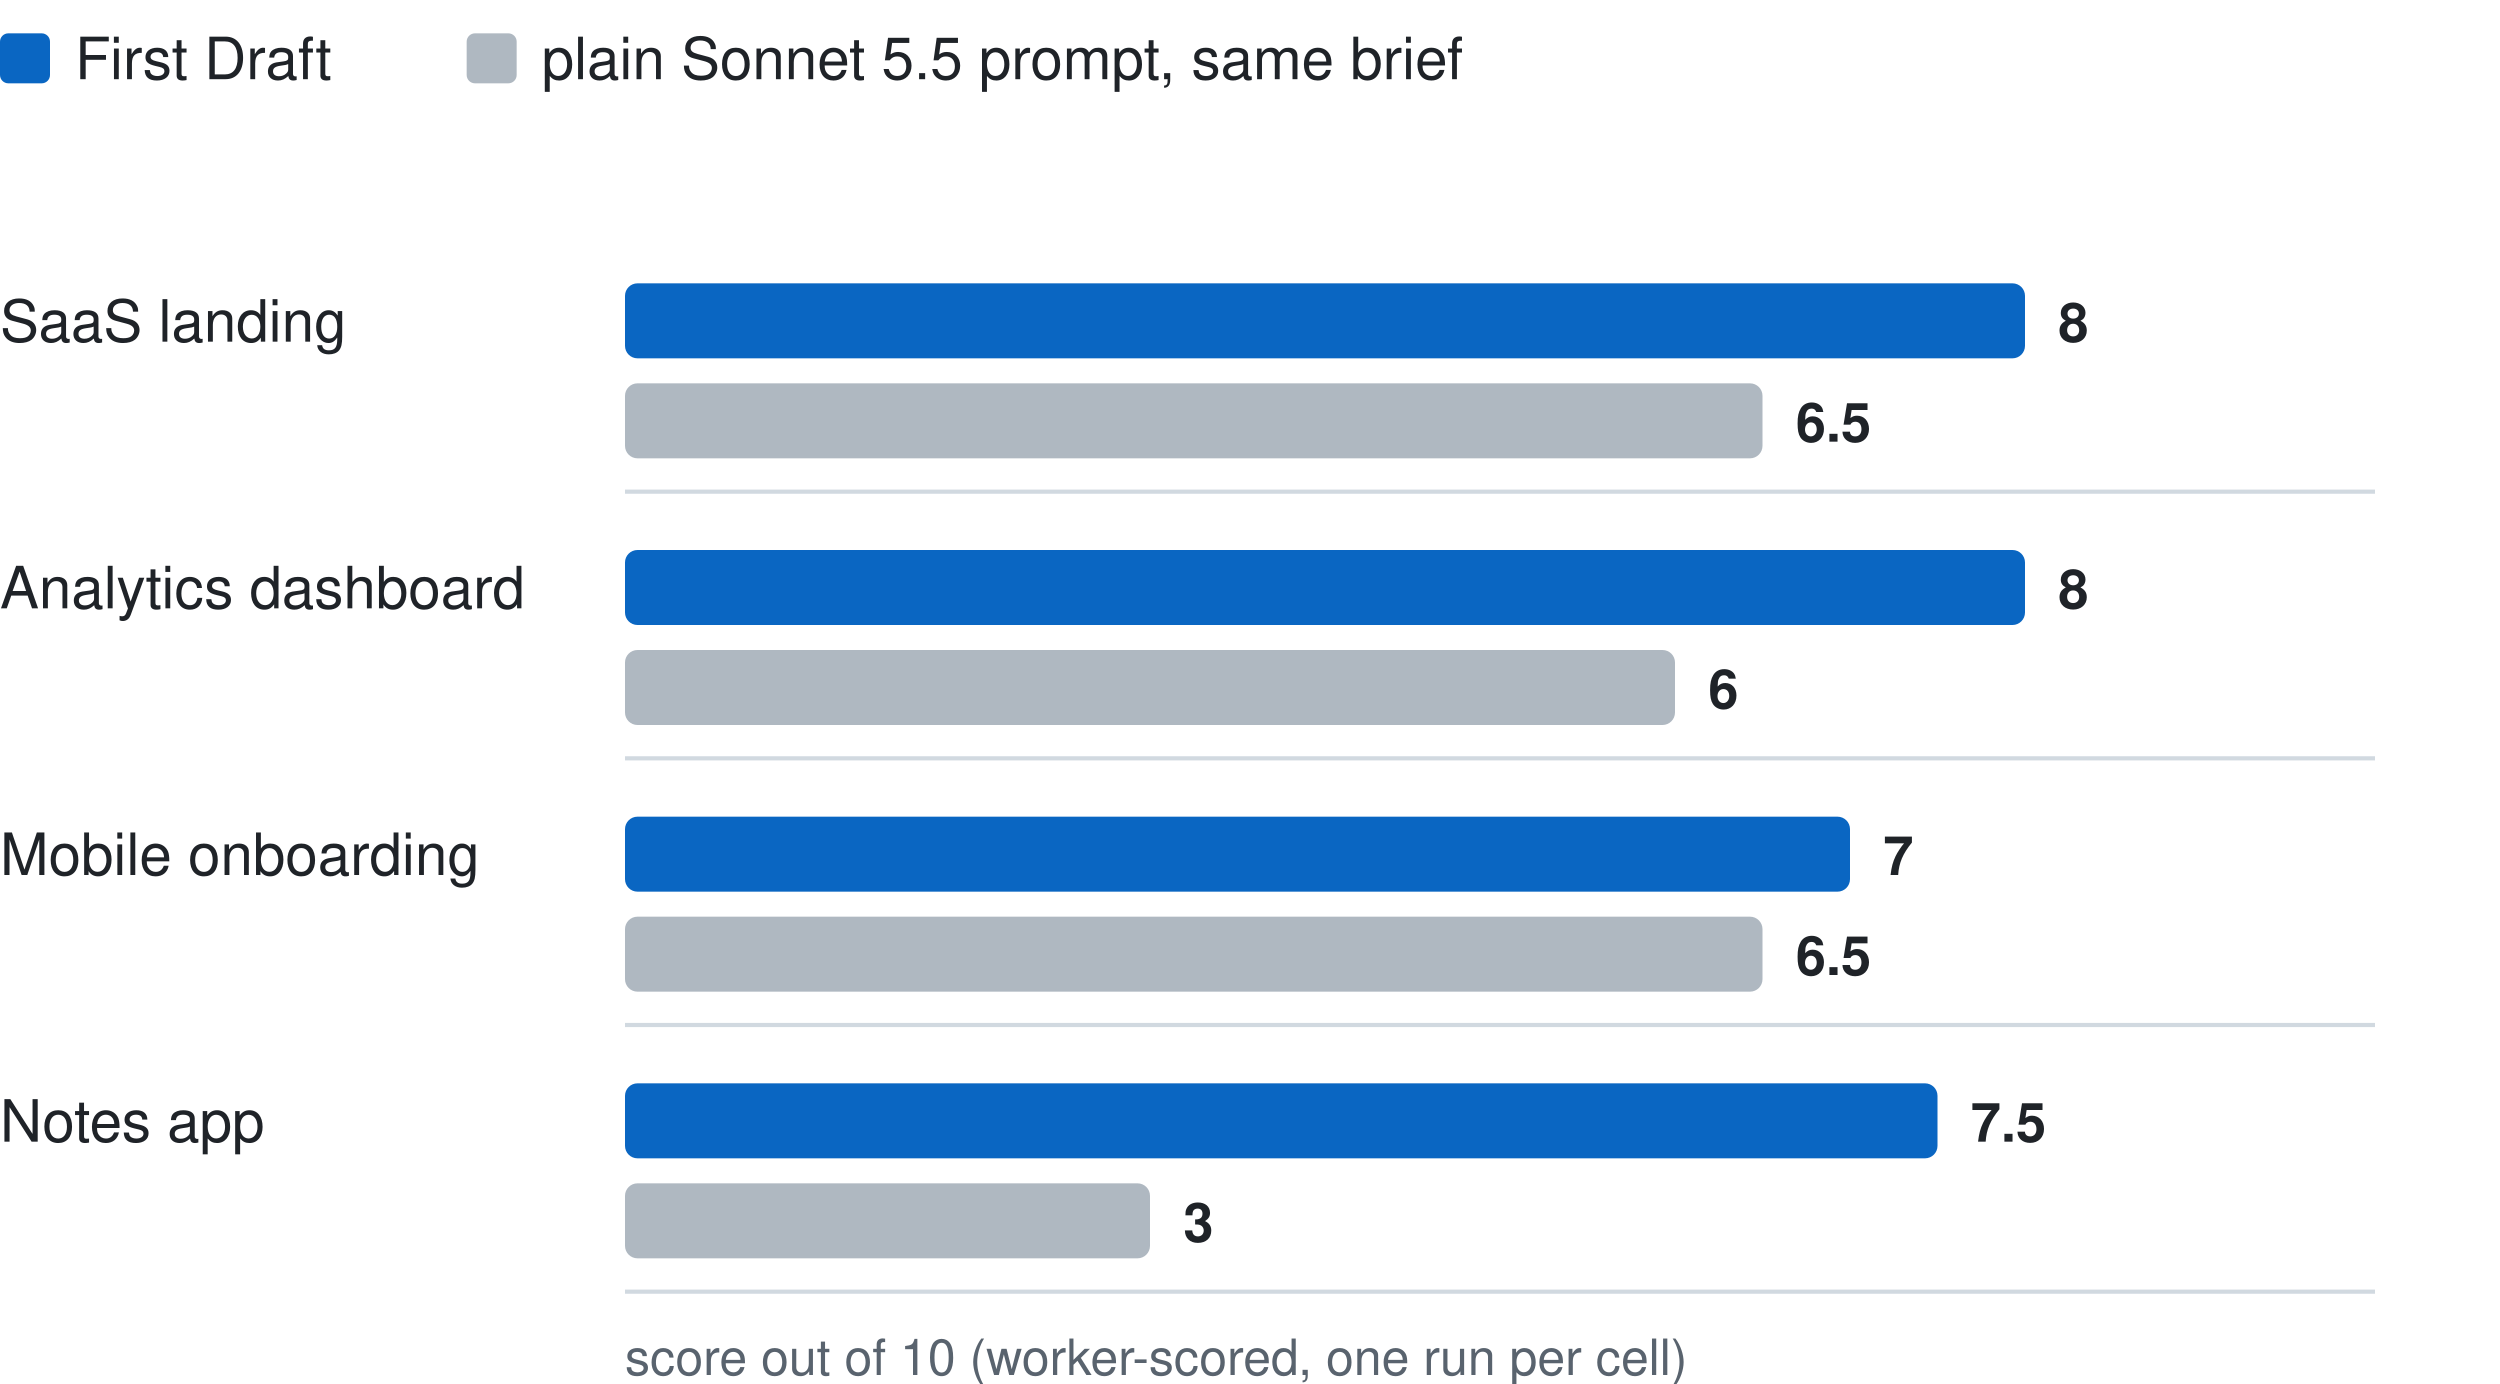
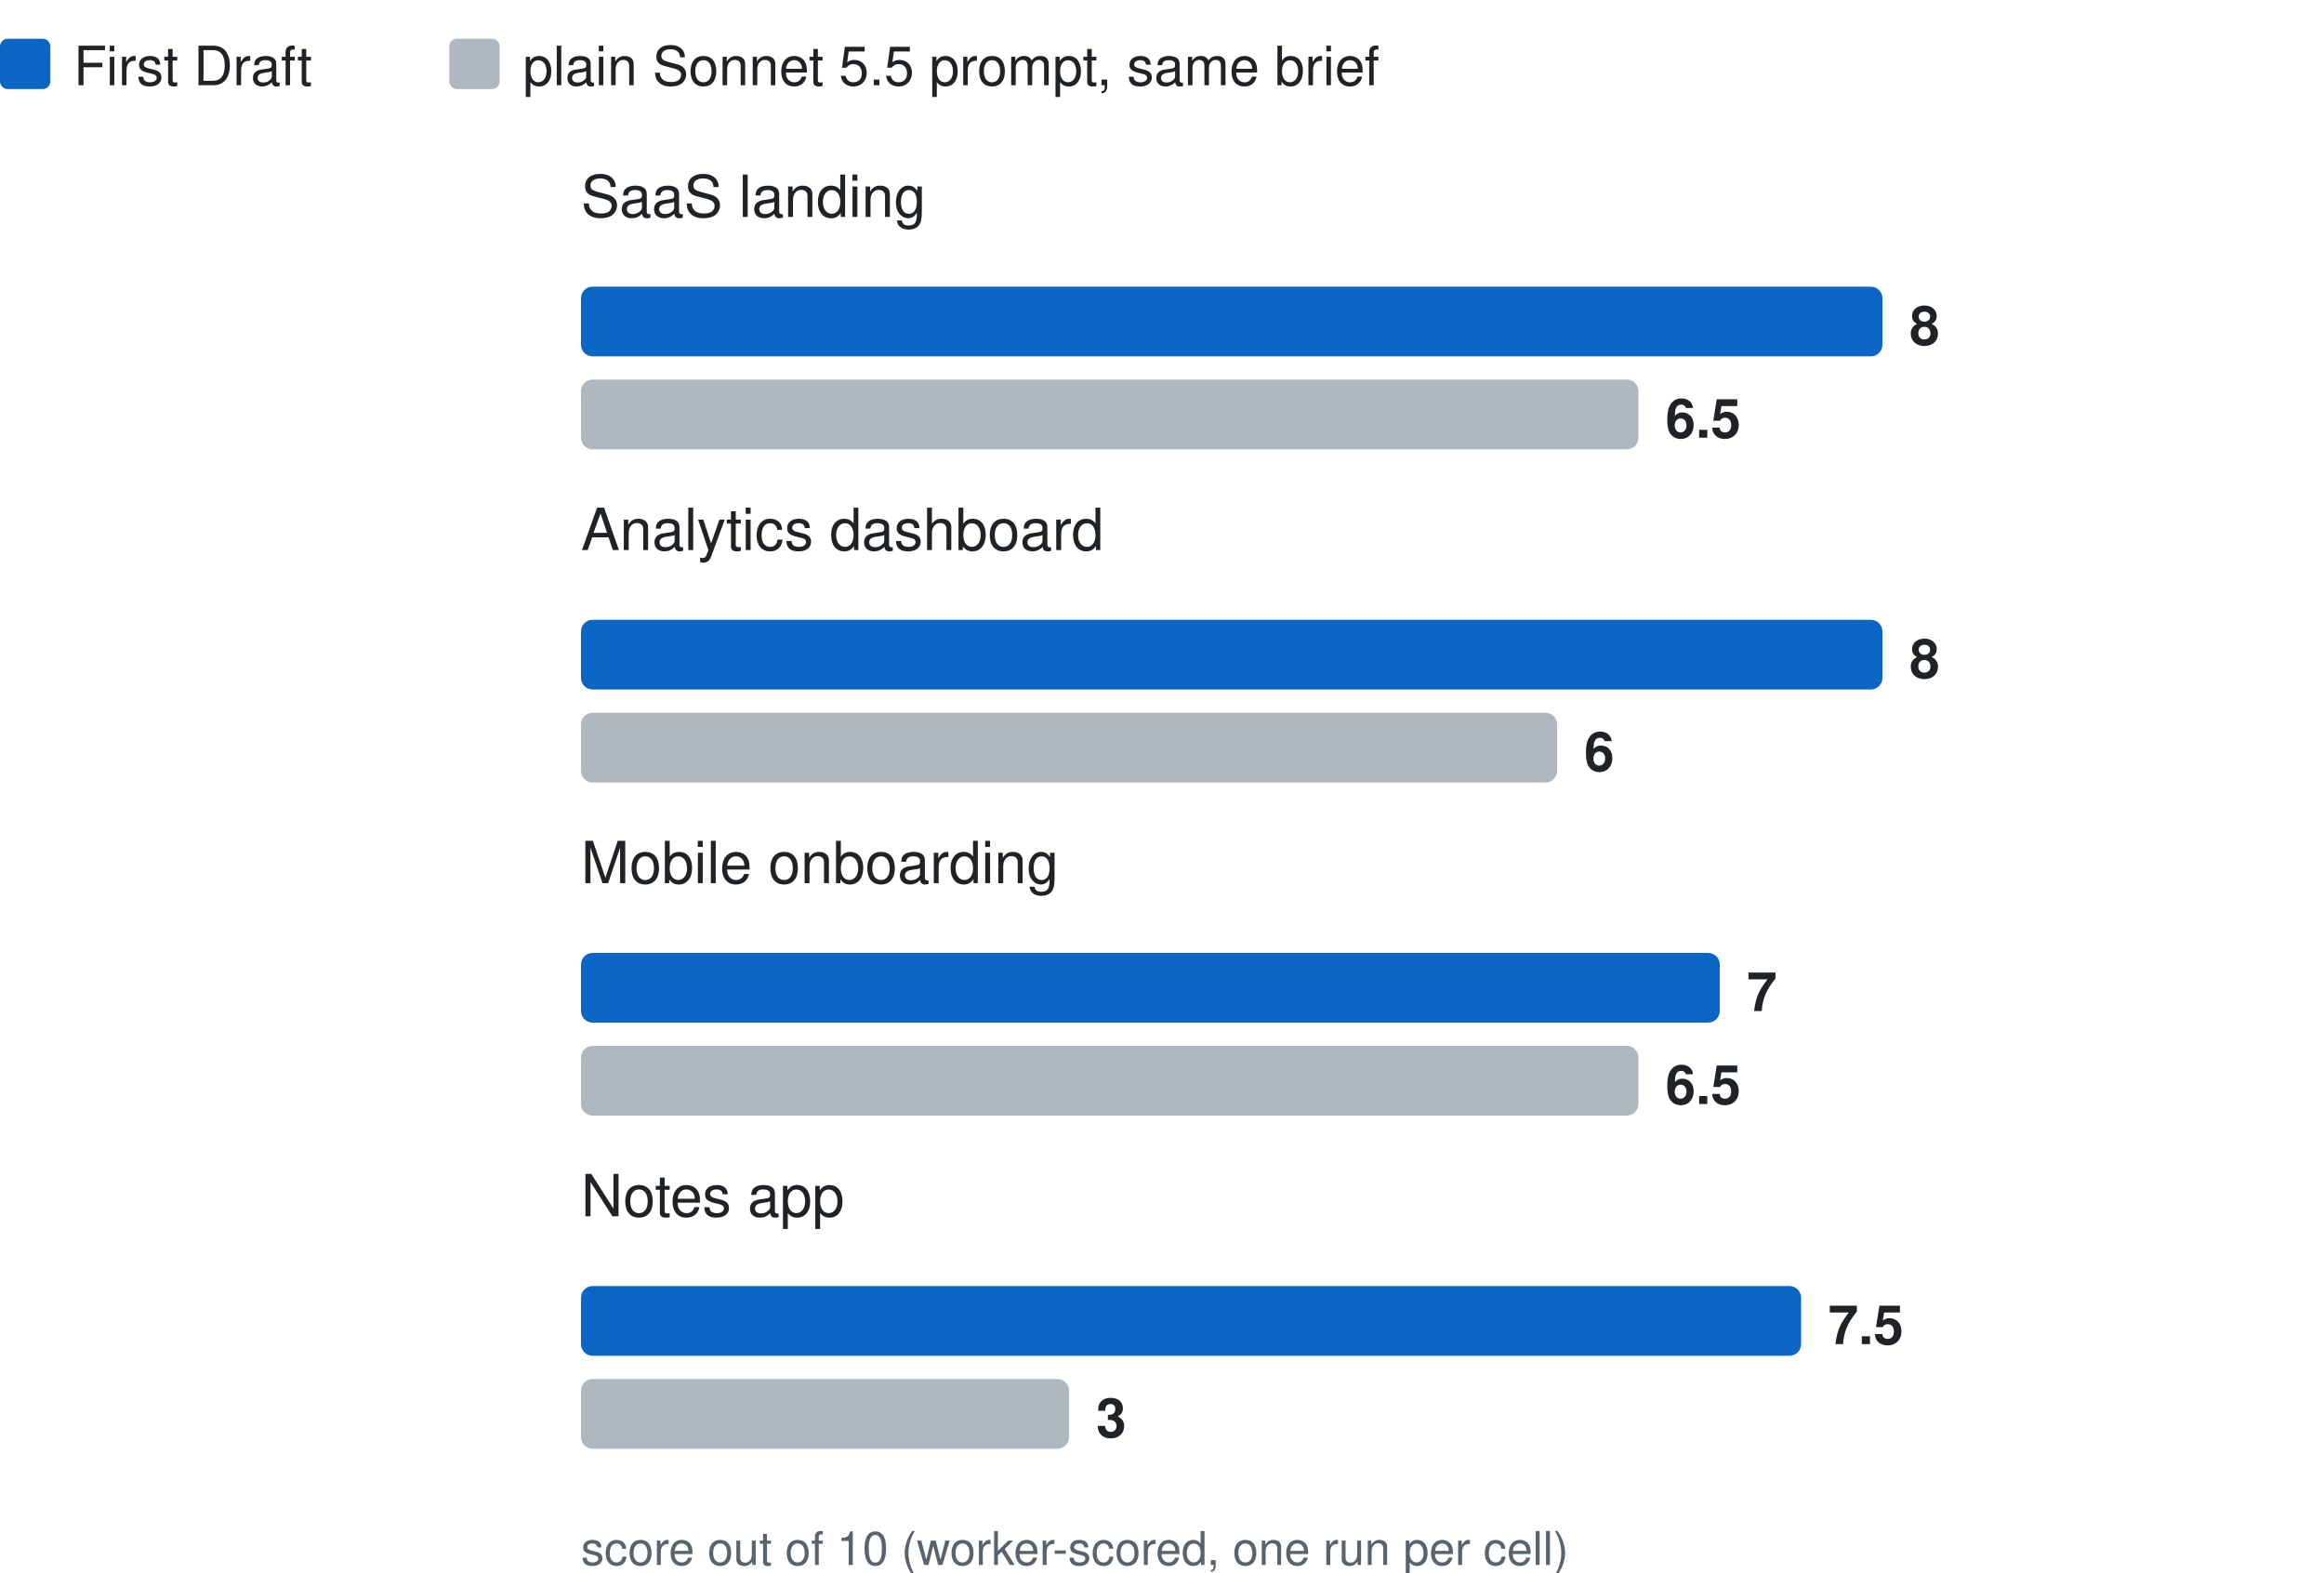
- <svg xmlns="http://www.w3.org/2000/svg" width="600" height="332" viewBox="0 0 600 332" role="img" aria-label="Scores out of 10 on Claude Sonnet 5.5: First Draft against the plain prompt, for four briefs">
+ <svg xmlns="http://www.w3.org/2000/svg" width="600" height="406" viewBox="0 0 600 406" role="img" aria-label="Scores out of 10 on Claude Sonnet 5.5: First Draft against the plain prompt, for four briefs">
  <style>text{font-family:-apple-system,BlinkMacSystemFont,"Segoe UI",Helvetica,Arial,sans-serif}</style>
-   <rect x="0" y="8" width="12" height="12" rx="2" fill="#0a66c2" />
-   <text font-size="14" fill="#1f2328" x="18" y="19">First Draft</text>
-   <rect x="112" y="8" width="12" height="12" rx="2" fill="#afb8c1" />
-   <text font-size="14" fill="#1f2328" x="130" y="19">plain Sonnet 5.5 prompt, same brief</text>
-   <text font-size="14" fill="#1f2328" x="0" y="82">SaaS landing</text>
-   <rect x="150" y="68" width="336.0" height="18" rx="3" fill="#0a66c2" />
-   <text font-size="13" font-weight="600" fill="#1f2328" x="494.0" y="82">8</text>
-   <rect x="150" y="92" width="273.0" height="18" rx="3" fill="#afb8c1" />
-   <text font-size="13" font-weight="600" fill="#1f2328" x="431.0" y="106">6.5</text>
-   <line x1="150" y1="118" x2="570" y2="118" stroke="#d1d9e0" stroke-width="1" />
-   <text font-size="14" fill="#1f2328" x="0" y="146">Analytics dashboard</text>
-   <rect x="150" y="132" width="336.0" height="18" rx="3" fill="#0a66c2" />
-   <text font-size="13" font-weight="600" fill="#1f2328" x="494.0" y="146">8</text>
-   <rect x="150" y="156" width="252.0" height="18" rx="3" fill="#afb8c1" />
-   <text font-size="13" font-weight="600" fill="#1f2328" x="410.0" y="170">6</text>
-   <line x1="150" y1="182" x2="570" y2="182" stroke="#d1d9e0" stroke-width="1" />
-   <text font-size="14" fill="#1f2328" x="0" y="210">Mobile onboarding</text>
-   <rect x="150" y="196" width="294.0" height="18" rx="3" fill="#0a66c2" />
-   <text font-size="13" font-weight="600" fill="#1f2328" x="452.0" y="210">7</text>
-   <rect x="150" y="220" width="273.0" height="18" rx="3" fill="#afb8c1" />
-   <text font-size="13" font-weight="600" fill="#1f2328" x="431.0" y="234">6.5</text>
-   <line x1="150" y1="246" x2="570" y2="246" stroke="#d1d9e0" stroke-width="1" />
-   <text font-size="14" fill="#1f2328" x="0" y="274">Notes app</text>
-   <rect x="150" y="260" width="315.0" height="18" rx="3" fill="#0a66c2" />
-   <text font-size="13" font-weight="600" fill="#1f2328" x="473.0" y="274">7.5</text>
-   <rect x="150" y="284" width="126.0" height="18" rx="3" fill="#afb8c1" />
-   <text font-size="13" font-weight="600" fill="#1f2328" x="284.0" y="298">3</text>
-   <line x1="150" y1="310" x2="570" y2="310" stroke="#d1d9e0" stroke-width="1" />
-   <text font-size="12" fill="#59636e" x="150" y="330">score out of 10 (worker-scored, one run per cell)</text>
+   <rect x="0" y="10" width="13" height="13" rx="2" fill="#0a66c2" />
+   <text font-size="14" fill="#1f2328" x="19" y="22">First Draft</text>
+   <rect x="116" y="10" width="13" height="13" rx="2" fill="#afb8c1" />
+   <text font-size="14" fill="#1f2328" x="135" y="22">plain Sonnet 5.5 prompt, same brief</text>
+   <text font-size="15" fill="#1f2328" x="150" y="56">SaaS landing</text>
+   <rect x="150" y="74" width="336.0" height="18" rx="3" fill="#0a66c2" />
+   <text font-size="14" font-weight="600" fill="#1f2328" x="493.0" y="89">8</text>
+   <rect x="150" y="98" width="273.0" height="18" rx="3" fill="#afb8c1" />
+   <text font-size="14" font-weight="600" fill="#1f2328" x="430.0" y="113">6.5</text>
+   <text font-size="15" fill="#1f2328" x="150" y="142">Analytics dashboard</text>
+   <rect x="150" y="160" width="336.0" height="18" rx="3" fill="#0a66c2" />
+   <text font-size="14" font-weight="600" fill="#1f2328" x="493.0" y="175">8</text>
+   <rect x="150" y="184" width="252.0" height="18" rx="3" fill="#afb8c1" />
+   <text font-size="14" font-weight="600" fill="#1f2328" x="409.0" y="199">6</text>
+   <text font-size="15" fill="#1f2328" x="150" y="228">Mobile onboarding</text>
+   <rect x="150" y="246" width="294.0" height="18" rx="3" fill="#0a66c2" />
+   <text font-size="14" font-weight="600" fill="#1f2328" x="451.0" y="261">7</text>
+   <rect x="150" y="270" width="273.0" height="18" rx="3" fill="#afb8c1" />
+   <text font-size="14" font-weight="600" fill="#1f2328" x="430.0" y="285">6.5</text>
+   <text font-size="15" fill="#1f2328" x="150" y="314">Notes app</text>
+   <rect x="150" y="332" width="315.0" height="18" rx="3" fill="#0a66c2" />
+   <text font-size="14" font-weight="600" fill="#1f2328" x="472.0" y="347">7.5</text>
+   <rect x="150" y="356" width="126.0" height="18" rx="3" fill="#afb8c1" />
+   <text font-size="14" font-weight="600" fill="#1f2328" x="283.0" y="371">3</text>
+   <text font-size="12" fill="#59636e" x="150" y="404">score out of 10 (worker-scored, one run per cell)</text>
</svg>
